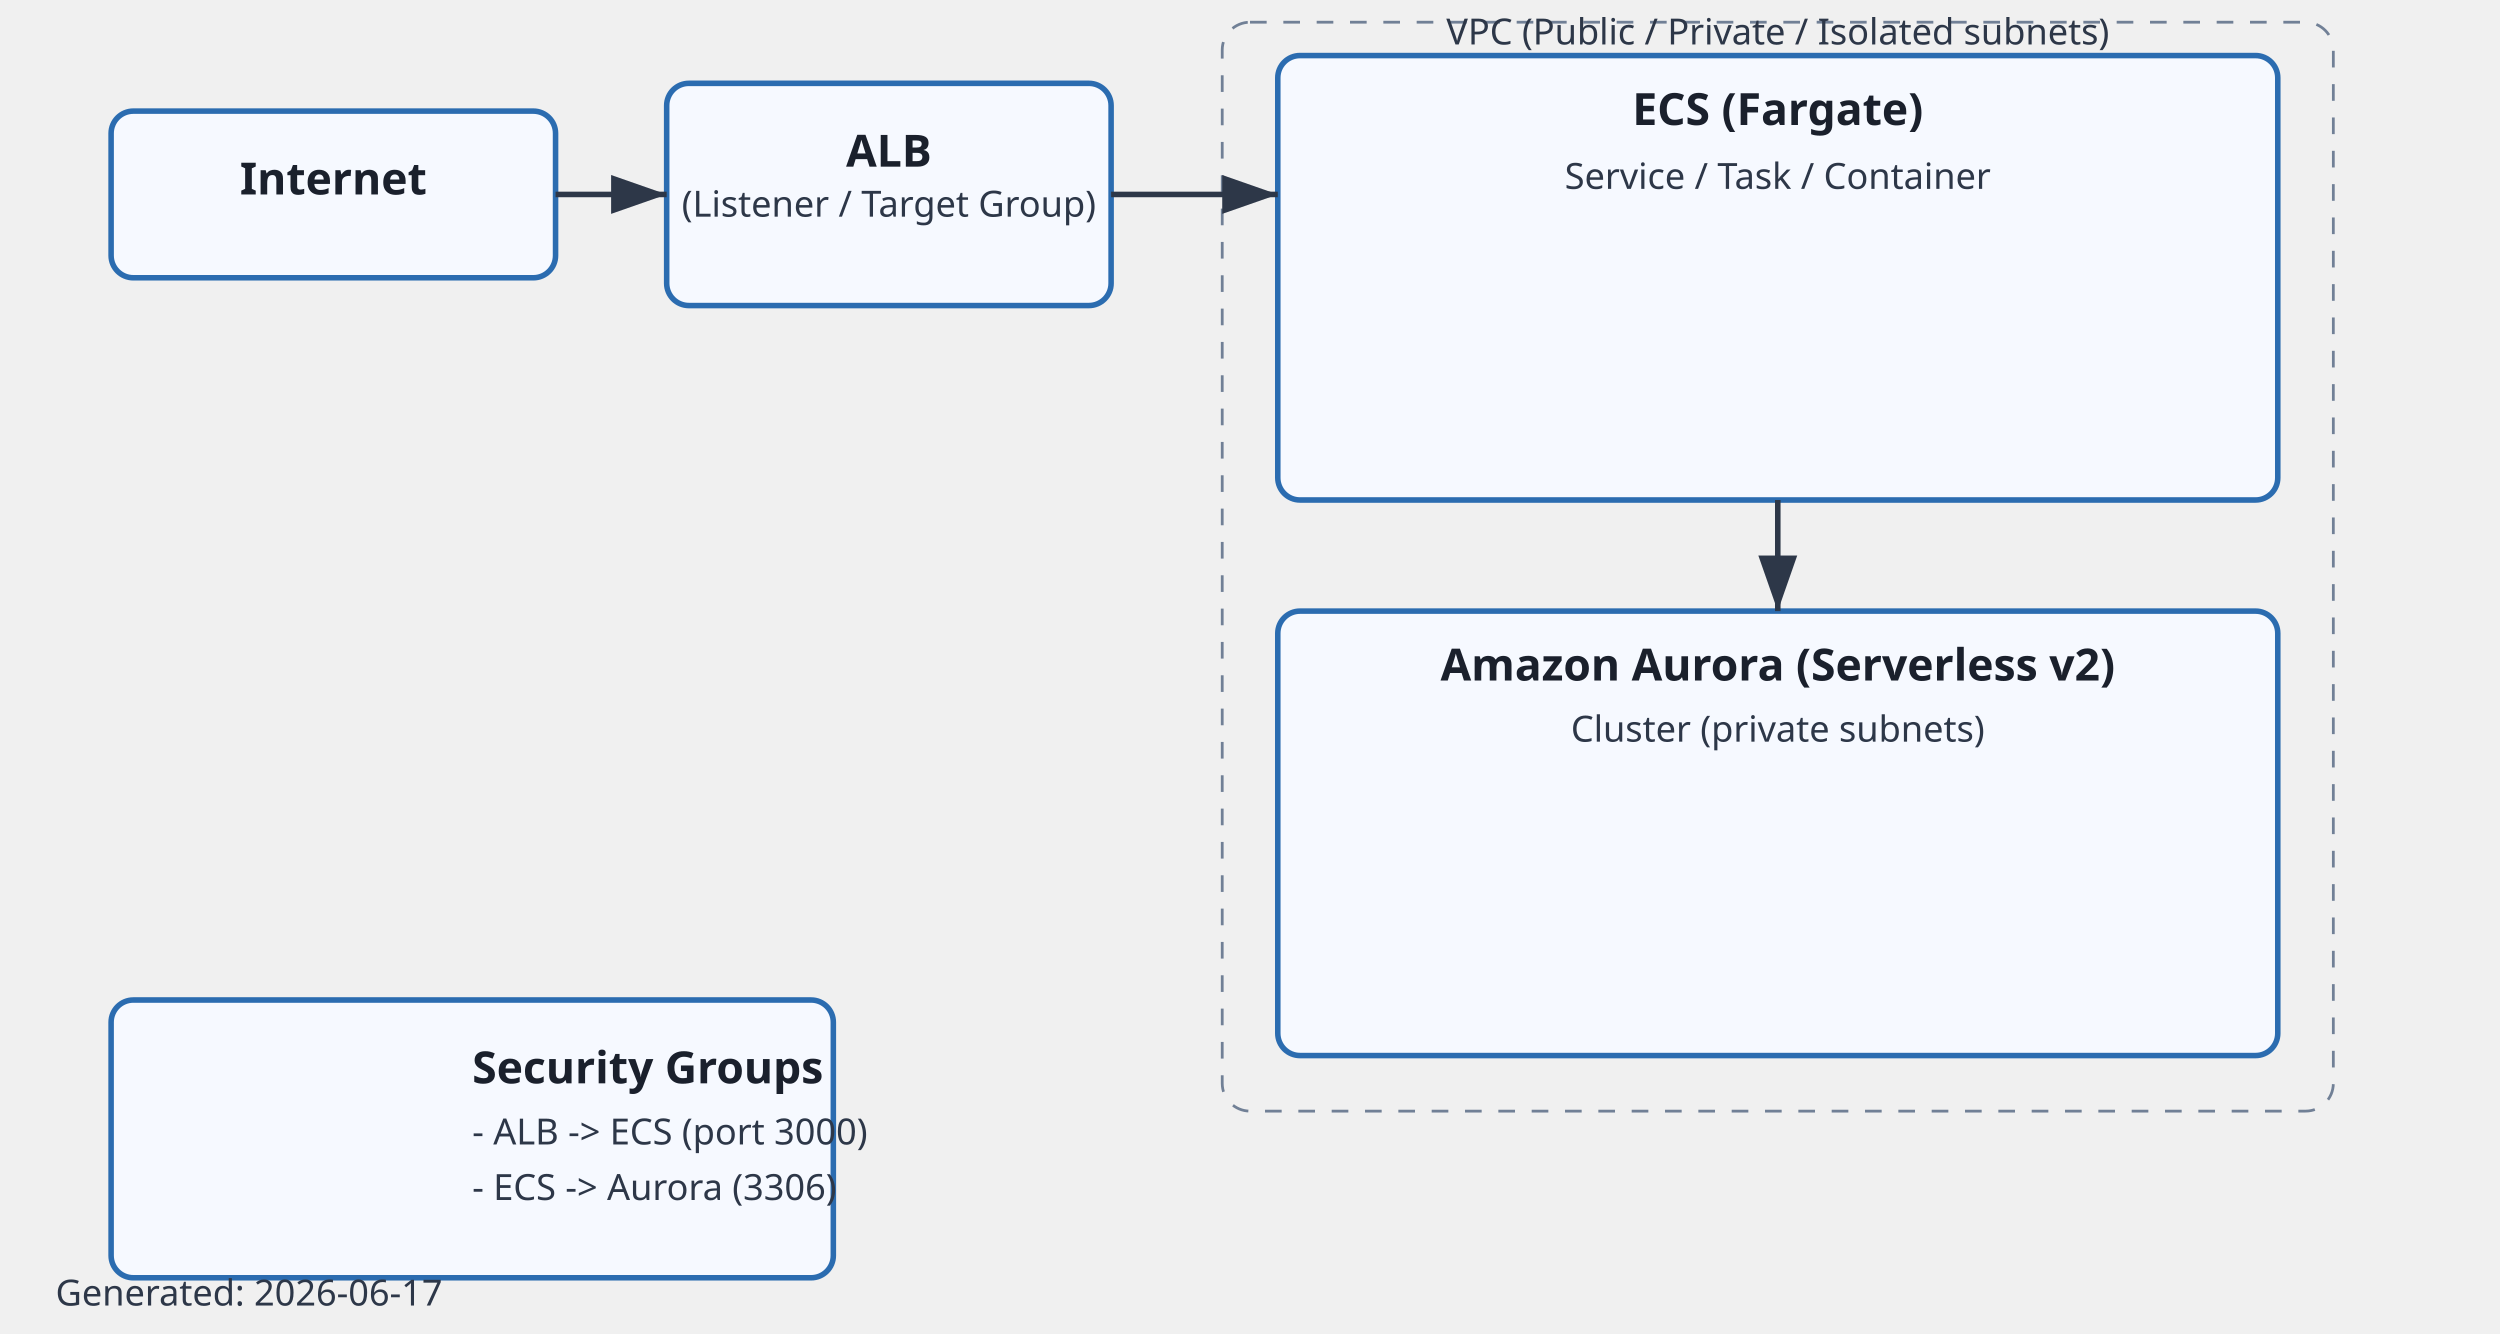
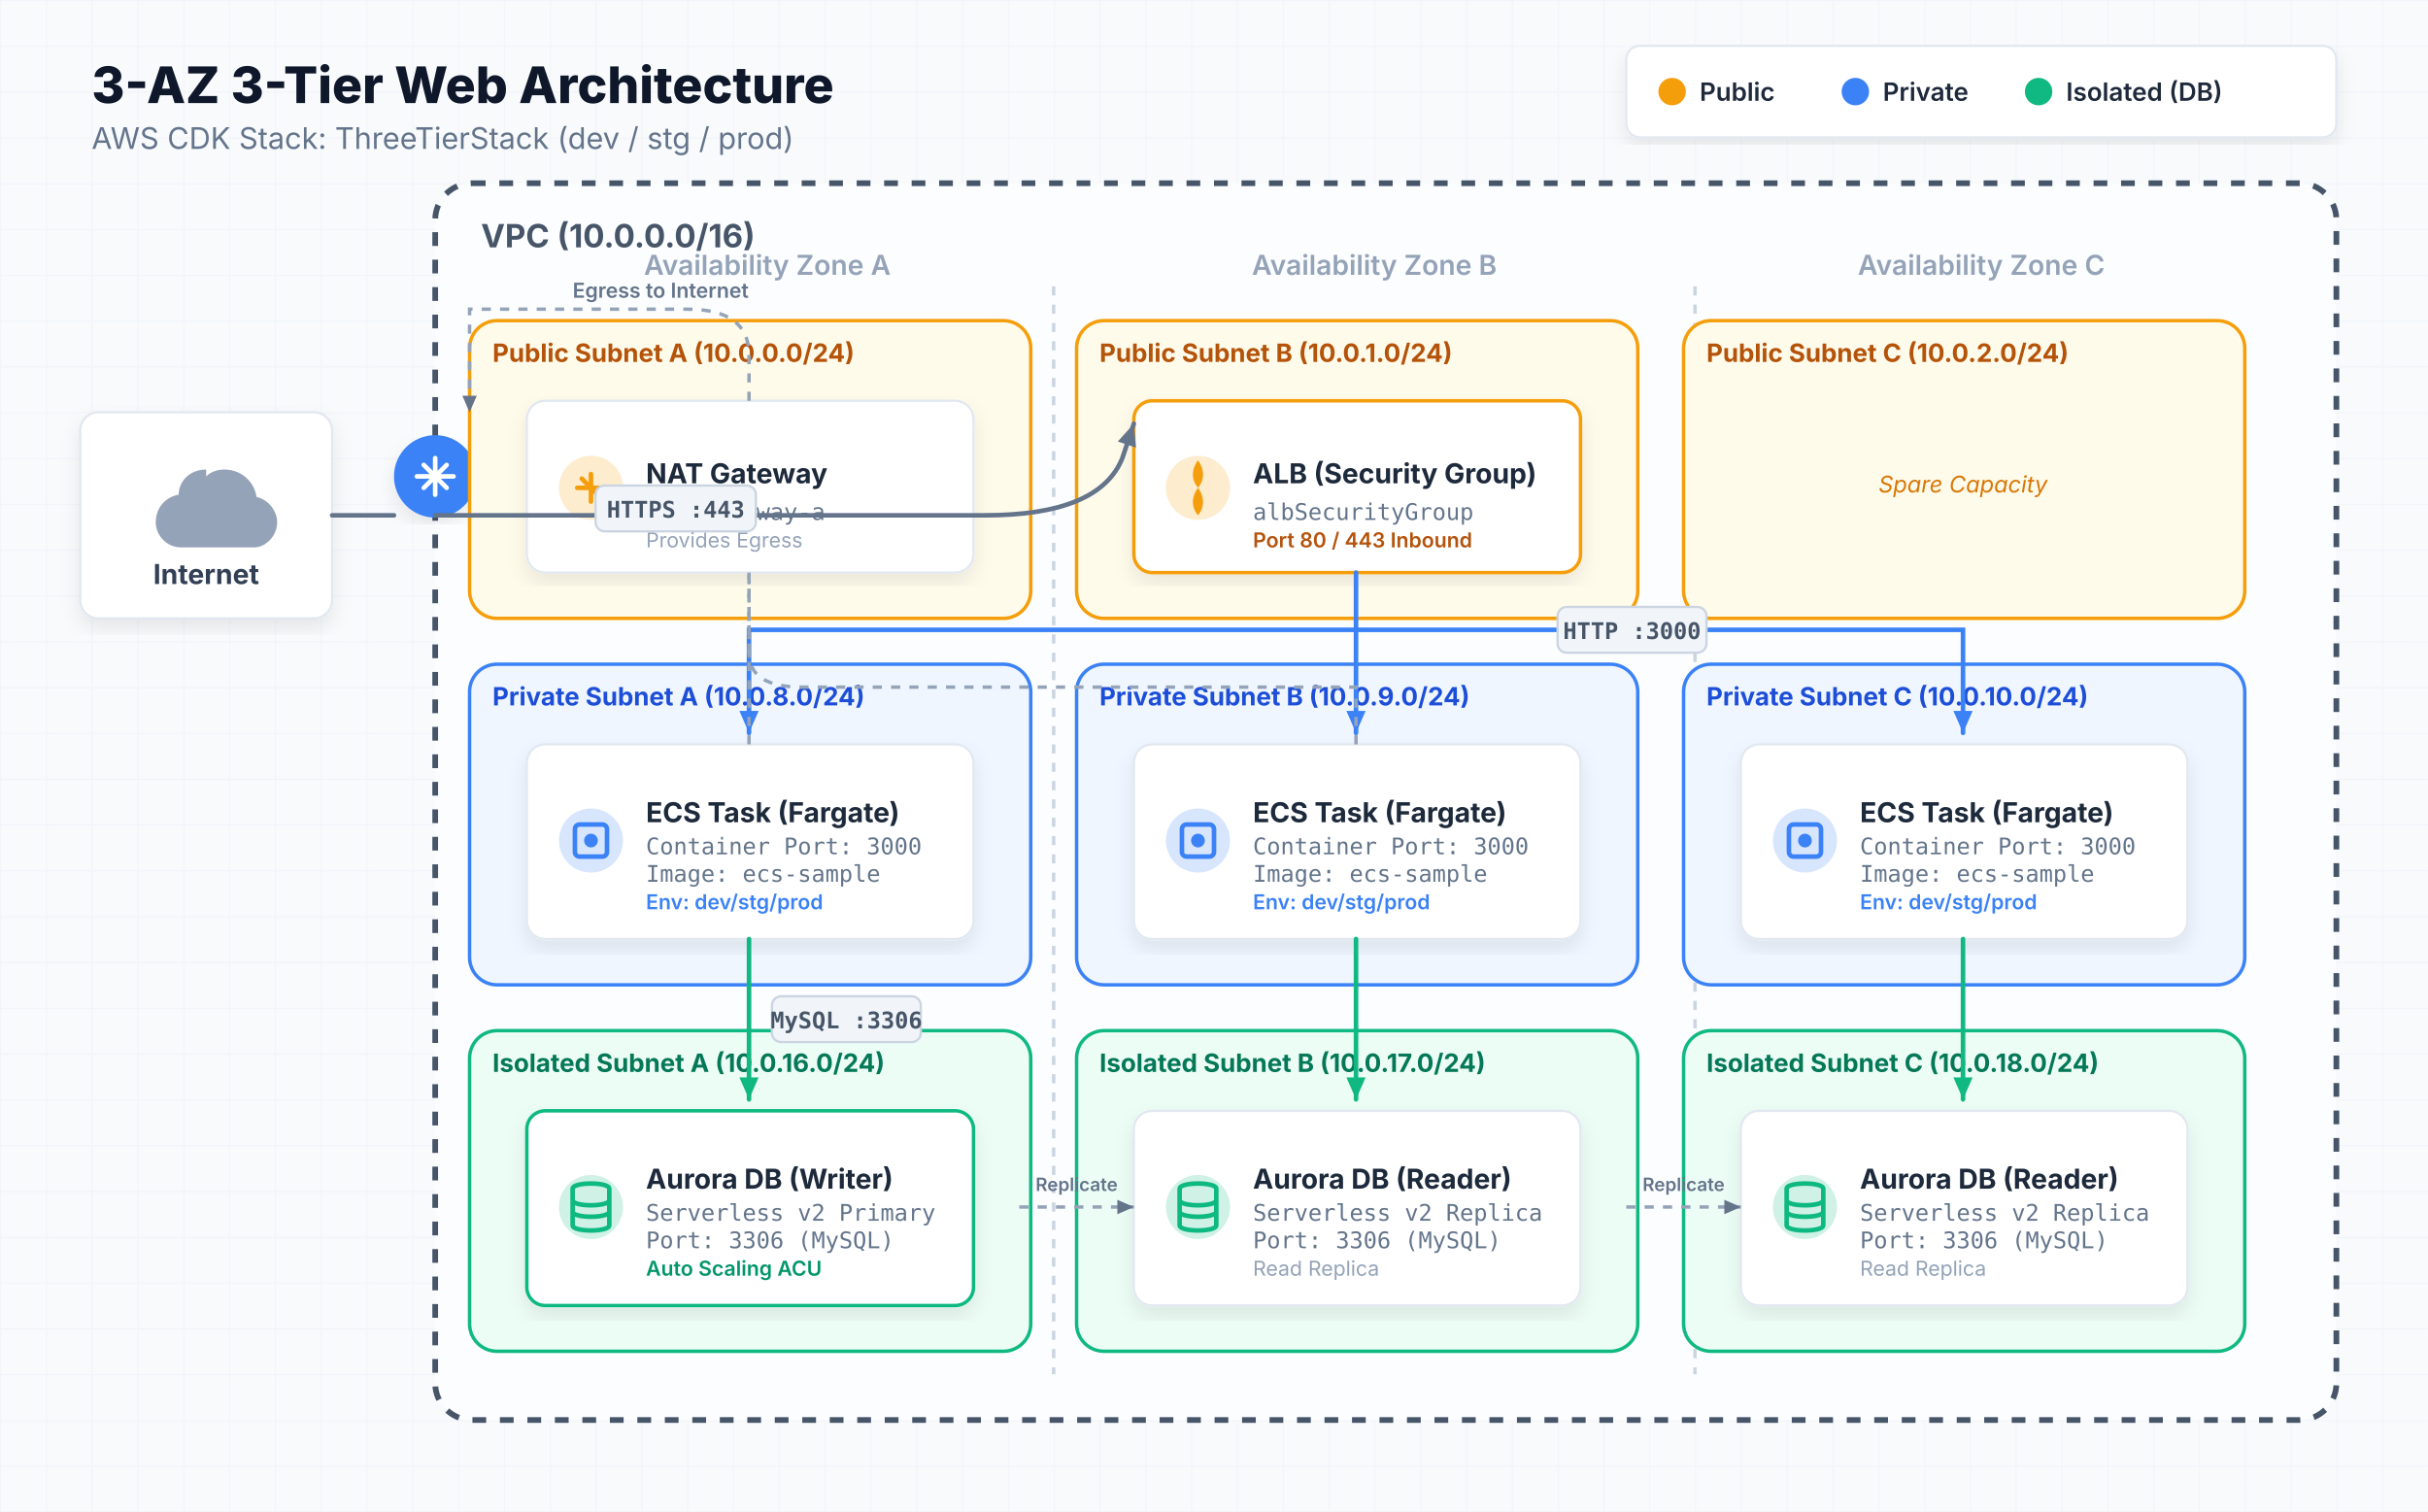
- <svg xmlns="http://www.w3.org/2000/svg" width="900" height="480" viewBox="0 0 900 480">
-   <style>
-     .box { fill:#f6f9ff; stroke:#2b6cb0; stroke-width:2; rx:8; }
-     .title { font: 600 16px sans-serif; fill:#1a202c; }
-     .label { font: 400 13px sans-serif; fill:#2d3748; }
-     .arrow { stroke:#2d3748; stroke-width:2; fill:none; marker-end:url(#arrowhead); }
-   </style>
+ <svg xmlns="http://www.w3.org/2000/svg" width="1060" height="660" viewBox="0 0 1060 660">
  <defs>
-     <marker id="arrowhead" markerWidth="10" markerHeight="7" refX="10" refY="3.5" orient="auto">
-       <polygon points="0 0, 10 3.5, 0 7" fill="#2d3748" />
+     <pattern id="grid" width="20" height="20" patternUnits="userSpaceOnUse">
+       <path d="M 20 0 L 0 0 0 20" fill="none" stroke="#f1f5f9" stroke-width="1" />
+     </pattern>
+     <filter id="shadow" x="-8%" y="-8%" width="116%" height="116%">
+       <feDropShadow dx="0" dy="4" stdDeviation="4" flood-color="#0f172a" flood-opacity="0.08" />
+     </filter>
+     <filter id="glow" x="-20%" y="-20%" width="140%" height="140%">
+       <feGaussianBlur stdDeviation="8" result="blur" />
+       <feComposite in="SourceGraphic" in2="blur" operator="over" />
+     </filter>
+     <marker id="arrow" viewBox="0 0 10 10" refX="8" refY="5" markerWidth="6" markerHeight="6" orient="auto-start-reverse">
+       <path d="M 0 1.5 L 8 5 L 0 8.5 z" fill="#64748b" />
+     </marker>
+     <marker id="arrow-blue" viewBox="0 0 10 10" refX="8" refY="5" markerWidth="6" markerHeight="6" orient="auto-start-reverse">
+       <path d="M 0 1.5 L 8 5 L 0 8.5 z" fill="#3b82f6" />
+     </marker>
+     <marker id="arrow-green" viewBox="0 0 10 10" refX="8" refY="5" markerWidth="6" markerHeight="6" orient="auto-start-reverse">
+       <path d="M 0 1.5 L 8 5 L 0 8.5 z" fill="#10b981" />
    </marker>
  </defs>
-   <rect x="40" y="40" width="160" height="60" class="box" />
-   <text x="120" y="70" text-anchor="middle" class="title">Internet</text>
-   <rect x="240" y="30" width="160" height="80" class="box" />
-   <text x="320" y="60" text-anchor="middle" class="title">ALB</text>
-   <text x="320" y="78" text-anchor="middle" class="label">(Listener / Target Group)</text>
-   <rect x="460" y="20" width="360" height="160" class="box" />
-   <text x="640" y="45" text-anchor="middle" class="title">ECS (Fargate)</text>
-   <text x="640" y="68" text-anchor="middle" class="label">Service / Task / Container</text>
-   <rect x="460" y="220" width="360" height="160" class="box" />
-   <text x="640" y="245" text-anchor="middle" class="title">Amazon Aurora (Serverless v2)</text>
-   <text x="640" y="267" text-anchor="middle" class="label">Cluster (private subnets)</text>
-   <rect x="440" y="8" width="400" height="392" fill="none" stroke="#718096" stroke-dasharray="6,6" rx="10" />
-   <text x="640" y="16" text-anchor="middle" class="label">VPC (Public / Private / Isolated subnets)</text>
-   <path d="M200 70 L240 70" class="arrow" />
-   <path d="M400 70 L460 70" class="arrow" />
-   <path d="M640 180 L640 220" class="arrow" />
-   <rect x="40" y="360" width="260" height="100" class="box" />
-   <text x="170" y="390" class="title">Security Groups</text>
-   <text x="170" y="412" class="label">- ALB -&gt; ECS (port 3000)</text>
-   <text x="170" y="432" class="label">- ECS -&gt; Aurora (3306)</text>
-   <text x="20" y="470" class="label">Generated: 2026-06-17</text>
+   <style>
+     .font-all { font-family: Inter, system-ui, -apple-system, sans-serif; }
+     .title-main { font-size: 22px; font-weight: 800; fill: #0f172a; }
+     .title-sub { font-size: 13px; fill: #64748b; }
+     .vpc-box { fill: #fcfdfe; stroke: #475569; stroke-width: 2.5; stroke-dasharray: 6 6; rx: 16; }
+     .vpc-label { font-size: 14px; font-weight: 700; fill: #475569; }
+     .az-line { stroke: #cbd5e1; stroke-width: 1.5; stroke-dasharray: 4 4; }
+     .az-label { font-size: 12px; font-weight: 600; fill: #94a3b8; }
+     
+     /* Subnet Styles */
+     .subnet-public { fill: #fffbeb; stroke: #f59e0b; stroke-width: 1.5; rx: 12; }
+     .subnet-private { fill: #eff6ff; stroke: #3b82f6; stroke-width: 1.5; rx: 12; }
+     .subnet-isolated { fill: #ecfdf5; stroke: #10b981; stroke-width: 1.5; rx: 12; }
+     .subnet-title { font-size: 11px; font-weight: 700; }
+     .subnet-title.pub { fill: #b45309; }
+     .subnet-title.priv { fill: #1d4ed8; }
+     .subnet-title.iso { fill: #047857; }
+ 
+     /* Card Styles */
+     .card { fill: #ffffff; stroke: #e2e8f0; stroke-width: 1; rx: 8; }
+     .card-title { font-size: 12px; font-weight: 700; fill: #1e293b; }
+     .card-subtitle { font-size: 10px; fill: #64748b; font-family: monospace; }
+     
+     /* Connections */
+     .flow-line { stroke: #64748b; stroke-width: 2; fill: none; stroke-linecap: round; }
+     .flow-line-blue { stroke: #3b82f6; stroke-width: 2; fill: none; stroke-linecap: round; }
+     .flow-line-green { stroke: #10b981; stroke-width: 2; fill: none; stroke-linecap: round; }
+     .flow-line-dash { stroke: #94a3b8; stroke-width: 1.5; fill: none; stroke-dasharray: 4 4; }
+     .port-badge { fill: #f1f5f9; stroke: #cbd5e1; stroke-width: 1; rx: 4; }
+     .port-text { font-size: 10px; font-weight: 700; fill: #475569; text-anchor: middle; font-family: monospace; }
+   </style>
+   <rect width="100%" height="100%" fill="#f8fafc" />
+   <rect width="100%" height="100%" fill="url(#grid)" />
+   <g class="font-all">
+     <text x="40" y="45" class="title-main">3-AZ 3-Tier Web Architecture</text>
+     <text x="40" y="65" class="title-sub">AWS CDK Stack: ThreeTierStack (dev / stg / prod)</text>
+     <g transform="translate(710, 20)">
+       <rect x="0" y="0" width="310" height="40" fill="#ffffff" stroke="#e2e8f0" rx="6" filter="url(#shadow)" />
+       <circle cx="20" cy="20" r="6" fill="#f59e0b" />
+       <text x="32" y="24" font-size="11" font-weight="600" fill="#1e293b">Public</text>
+       <circle cx="100" cy="20" r="6" fill="#3b82f6" />
+       <text x="112" y="24" font-size="11" font-weight="600" fill="#1e293b">Private</text>
+       <circle cx="180" cy="20" r="6" fill="#10b981" />
+       <text x="192" y="24" font-size="11" font-weight="600" fill="#1e293b">Isolated (DB)</text>
+     </g>
+     <g transform="translate(35, 180)" filter="url(#shadow)">
+       <rect x="0" y="0" width="110" height="90" class="card" />
+       <path d="M 55 25 C 48 25, 43 30, 43 36 C 37 37, 33 42, 33 48 C 33 54, 38 59, 44 59 L 76 59 C 81 59, 86 54, 86 48 C 86 43, 82 38, 77 37 C 76 30, 70 25, 63 25 C 60 25, 57 26, 55 28 Z" fill="#94a3b8" />
+       <text x="55" y="75" text-anchor="middle" font-size="12" font-weight="700" fill="#334155">Internet</text>
+     </g>
+     <g transform="translate(190, 80)">
+       <rect width="830" height="540" class="vpc-box" />
+       <text x="20" y="28" class="vpc-label">VPC (10.0.0.0/16)</text>
+       <g transform="translate(-18, 110)" filter="url(#shadow)">
+         <circle cx="18" cy="18" r="18" fill="#3b82f6" />
+         <path d="M 10 18 L 26 18 M 18 10 L 18 26 M 13 13 L 23 23 M 13 23 L 23 13" stroke="#ffffff" stroke-width="2" stroke-linecap="round" />
+         <text x="42" y="22" font-size="10" font-weight="700" fill="#1d4ed8">IGW</text>
+       </g>
+       <line x1="270" y1="45" x2="270" y2="520" class="az-line" />
+       <line x1="550" y1="45" x2="550" y2="520" class="az-line" />
+       <text x="145" y="40" text-anchor="middle" class="az-label">Availability Zone A</text>
+       <text x="410" y="40" text-anchor="middle" class="az-label">Availability Zone B</text>
+       <text x="675" y="40" text-anchor="middle" class="az-label">Availability Zone C</text>
+       <g transform="translate(15, 60)">
+         <rect width="245" height="130" class="subnet-public" />
+         <text x="10" y="18" class="subnet-title pub">Public Subnet A (10.0.0.0/24)</text>
+         <g transform="translate(25, 35)" filter="url(#shadow)">
+           <rect width="195" height="75" class="card" />
+           <circle cx="28" cy="38" r="14" fill="#f59e0b" opacity="0.2" />
+           <path d="M 22 38 L 34 38 M 28 32 L 28 44 M 24 34 L 32 42" stroke="#f59e0b" stroke-width="2" stroke-linecap="round" />
+           <text x="52" y="36" class="card-title">NAT Gateway</text>
+           <text x="52" y="52" class="card-subtitle">nat-gateway-a</text>
+           <text x="52" y="64" font-size="9" fill="#94a3b8">Provides Egress</text>
+         </g>
+       </g>
+       <g transform="translate(280, 60)">
+         <rect width="245" height="130" class="subnet-public" />
+         <text x="10" y="18" class="subnet-title pub">Public Subnet B (10.0.1.0/24)</text>
+         <g transform="translate(25, 35)" filter="url(#shadow)">
+           <rect width="195" height="75" class="card" style="stroke: #f59e0b; stroke-width: 1.5;" />
+           <circle cx="28" cy="38" r="14" fill="#f59e0b" opacity="0.2" />
+           <path d="M 20 38 L 25 38 M 31 38 L 36 38 M 28 26 C 28 26, 23 32, 28 38 C 33 32, 28 26, 28 26 Z M 28 38 C 28 38, 23 44, 28 50 C 33 44, 28 38, 28 38 Z" fill="#f59e0b" />
+           <text x="52" y="36" class="card-title">ALB (Security Group)</text>
+           <text x="52" y="52" class="card-subtitle">albSecurityGroup</text>
+           <text x="52" y="64" font-size="9" fill="#b45309" font-weight="600">Port 80 / 443 Inbound</text>
+         </g>
+       </g>
+       <g transform="translate(545, 60)">
+         <rect width="245" height="130" class="subnet-public" />
+         <text x="10" y="18" class="subnet-title pub">Public Subnet C (10.0.2.0/24)</text>
+         <text x="122" y="75" text-anchor="middle" font-size="10" fill="#d97706" font-style="italic">Spare Capacity</text>
+       </g>
+       <g transform="translate(15, 210)">
+         <rect width="245" height="140" class="subnet-private" />
+         <text x="10" y="18" class="subnet-title priv">Private Subnet A (10.0.8.0/24)</text>
+         <g transform="translate(25, 35)" filter="url(#shadow)">
+           <rect width="195" height="85" class="card" />
+           <circle cx="28" cy="42" r="14" fill="#3b82f6" opacity="0.2" />
+           <rect x="21" y="35" width="14" height="14" rx="2" fill="none" stroke="#3b82f6" stroke-width="2" />
+           <circle cx="28" cy="42" r="3" fill="#3b82f6" />
+           <text x="52" y="34" class="card-title">ECS Task (Fargate)</text>
+           <text x="52" y="48" class="card-subtitle">Container Port: 3000</text>
+           <text x="52" y="60" class="card-subtitle">Image: ecs-sample</text>
+           <text x="52" y="72" font-size="9" fill="#3b82f6" font-weight="600">Env: dev/stg/prod</text>
+         </g>
+       </g>
+       <g transform="translate(280, 210)">
+         <rect width="245" height="140" class="subnet-private" />
+         <text x="10" y="18" class="subnet-title priv">Private Subnet B (10.0.9.0/24)</text>
+         <g transform="translate(25, 35)" filter="url(#shadow)">
+           <rect width="195" height="85" class="card" />
+           <circle cx="28" cy="42" r="14" fill="#3b82f6" opacity="0.2" />
+           <rect x="21" y="35" width="14" height="14" rx="2" fill="none" stroke="#3b82f6" stroke-width="2" />
+           <circle cx="28" cy="42" r="3" fill="#3b82f6" />
+           <text x="52" y="34" class="card-title">ECS Task (Fargate)</text>
+           <text x="52" y="48" class="card-subtitle">Container Port: 3000</text>
+           <text x="52" y="60" class="card-subtitle">Image: ecs-sample</text>
+           <text x="52" y="72" font-size="9" fill="#3b82f6" font-weight="600">Env: dev/stg/prod</text>
+         </g>
+       </g>
+       <g transform="translate(545, 210)">
+         <rect width="245" height="140" class="subnet-private" />
+         <text x="10" y="18" class="subnet-title priv">Private Subnet C (10.0.10.0/24)</text>
+         <g transform="translate(25, 35)" filter="url(#shadow)">
+           <rect width="195" height="85" class="card" />
+           <circle cx="28" cy="42" r="14" fill="#3b82f6" opacity="0.2" />
+           <rect x="21" y="35" width="14" height="14" rx="2" fill="none" stroke="#3b82f6" stroke-width="2" />
+           <circle cx="28" cy="42" r="3" fill="#3b82f6" />
+           <text x="52" y="34" class="card-title">ECS Task (Fargate)</text>
+           <text x="52" y="48" class="card-subtitle">Container Port: 3000</text>
+           <text x="52" y="60" class="card-subtitle">Image: ecs-sample</text>
+           <text x="52" y="72" font-size="9" fill="#3b82f6" font-weight="600">Env: dev/stg/prod</text>
+         </g>
+       </g>
+       <g transform="translate(15, 370)">
+         <rect width="245" height="140" class="subnet-isolated" />
+         <text x="10" y="18" class="subnet-title iso">Isolated Subnet A (10.0.16.0/24)</text>
+         <g transform="translate(25, 35)" filter="url(#shadow)">
+           <rect width="195" height="85" class="card" style="stroke: #10b981; stroke-width: 1.5;" />
+           <circle cx="28" cy="42" r="14" fill="#10b981" opacity="0.2" />
+           <path d="M 20 34 C 20 31, 36 31, 36 34 L 36 50 C 36 53, 20 53, 20 50 Z M 20 39 C 20 42, 36 42, 36 39 M 20 44 C 20 47, 36 47, 36 44" stroke="#10b981" stroke-width="2" stroke-linecap="round" fill="none" />
+           <text x="52" y="34" class="card-title" fill="#047857">Aurora DB (Writer)</text>
+           <text x="52" y="48" class="card-subtitle" fill="#065f46">Serverless v2 Primary</text>
+           <text x="52" y="60" class="card-subtitle">Port: 3306 (MySQL)</text>
+           <text x="52" y="72" font-size="9" font-weight="600" fill="#059669">Auto Scaling ACU</text>
+         </g>
+       </g>
+       <g transform="translate(280, 370)">
+         <rect width="245" height="140" class="subnet-isolated" />
+         <text x="10" y="18" class="subnet-title iso">Isolated Subnet B (10.0.17.0/24)</text>
+         <g transform="translate(25, 35)" filter="url(#shadow)">
+           <rect width="195" height="85" class="card" />
+           <circle cx="28" cy="42" r="14" fill="#10b981" opacity="0.2" />
+           <path d="M 20 34 C 20 31, 36 31, 36 34 L 36 50 C 36 53, 20 53, 20 50 Z M 20 39 C 20 42, 36 42, 36 39 M 20 44 C 20 47, 36 47, 36 44" stroke="#10b981" stroke-width="2" stroke-linecap="round" fill="none" />
+           <text x="52" y="34" class="card-title">Aurora DB (Reader)</text>
+           <text x="52" y="48" class="card-subtitle">Serverless v2 Replica</text>
+           <text x="52" y="60" class="card-subtitle">Port: 3306 (MySQL)</text>
+           <text x="52" y="72" font-size="9" fill="#94a3b8">Read Replica</text>
+         </g>
+       </g>
+       <g transform="translate(545, 370)">
+         <rect width="245" height="140" class="subnet-isolated" />
+         <text x="10" y="18" class="subnet-title iso">Isolated Subnet C (10.0.18.0/24)</text>
+         <g transform="translate(25, 35)" filter="url(#shadow)">
+           <rect width="195" height="85" class="card" />
+           <circle cx="28" cy="42" r="14" fill="#10b981" opacity="0.2" />
+           <path d="M 20 34 C 20 31, 36 31, 36 34 L 36 50 C 36 53, 20 53, 20 50 Z M 20 39 C 20 42, 36 42, 36 39 M 20 44 C 20 47, 36 47, 36 44" stroke="#10b981" stroke-width="2" stroke-linecap="round" fill="none" />
+           <text x="52" y="34" class="card-title">Aurora DB (Reader)</text>
+           <text x="52" y="48" class="card-subtitle">Serverless v2 Replica</text>
+           <text x="52" y="60" class="card-subtitle">Port: 3306 (MySQL)</text>
+           <text x="52" y="72" font-size="9" fill="#94a3b8">Read Replica</text>
+         </g>
+       </g>
+     </g>
+     <path d="M 145 225 L 172 225 M 190 225 L 430 225 Q 480 225 490 200 L 495 185" class="flow-line" marker-end="url(#arrow)" />
+     <g transform="translate(260, 212)">
+       <rect width="70" height="20" class="port-badge" />
+       <text x="35" y="14" class="port-text">HTTPS :443</text>
+     </g>
+     <path d="M 592 250 L 592 275" class="flow-line-blue" />
+     <path d="M 592 275 L 327 275 L 327 320" class="flow-line-blue" marker-end="url(#arrow-blue)" />
+     <path d="M 592 275 L 592 320" class="flow-line-blue" marker-end="url(#arrow-blue)" />
+     <path d="M 592 275 L 857 275 L 857 320" class="flow-line-blue" marker-end="url(#arrow-blue)" />
+     <g transform="translate(680, 265)">
+       <rect width="65" height="20" class="port-badge" />
+       <text x="32.5" y="14" class="port-text">HTTP :3000</text>
+     </g>
+     <path d="M 327 410 L 327 480" class="flow-line-green" marker-end="url(#arrow-green)" />
+     <path d="M 592 410 L 592 480" class="flow-line-green" marker-end="url(#arrow-green)" />
+     <path d="M 857 410 L 857 480" class="flow-line-green" marker-end="url(#arrow-green)" />
+     <path d="M 445 527 L 495 527" class="flow-line-dash" marker-end="url(#arrow)" />
+     <path d="M 710 527 L 760 527" class="flow-line-dash" marker-end="url(#arrow)" />
+     <text x="470" y="520" text-anchor="middle" font-size="8" fill="#64748b" font-weight="600">Replicate</text>
+     <text x="735" y="520" text-anchor="middle" font-size="8" fill="#64748b" font-weight="600">Replicate</text>
+     <g transform="translate(337, 435)">
+       <rect width="65" height="20" class="port-badge" />
+       <text x="32.5" y="14" class="port-text">MySQL :3306</text>
+     </g>
+     <path d="M 327 325 L 327 250" class="flow-line-dash" />
+     <path d="M 592 325 L 592 300 L 350 300 Q 327 300 327 285 L 327 250" class="flow-line-dash" />
+     <path d="M 327 175 L 327 155 Q 327 135 300 135 L 205 135 L 205 180" class="flow-line-dash" marker-end="url(#arrow)" />
+     <text x="250" y="130" font-size="9" font-weight="600" fill="#64748b">Egress to Internet</text>
+   </g>
</svg>
